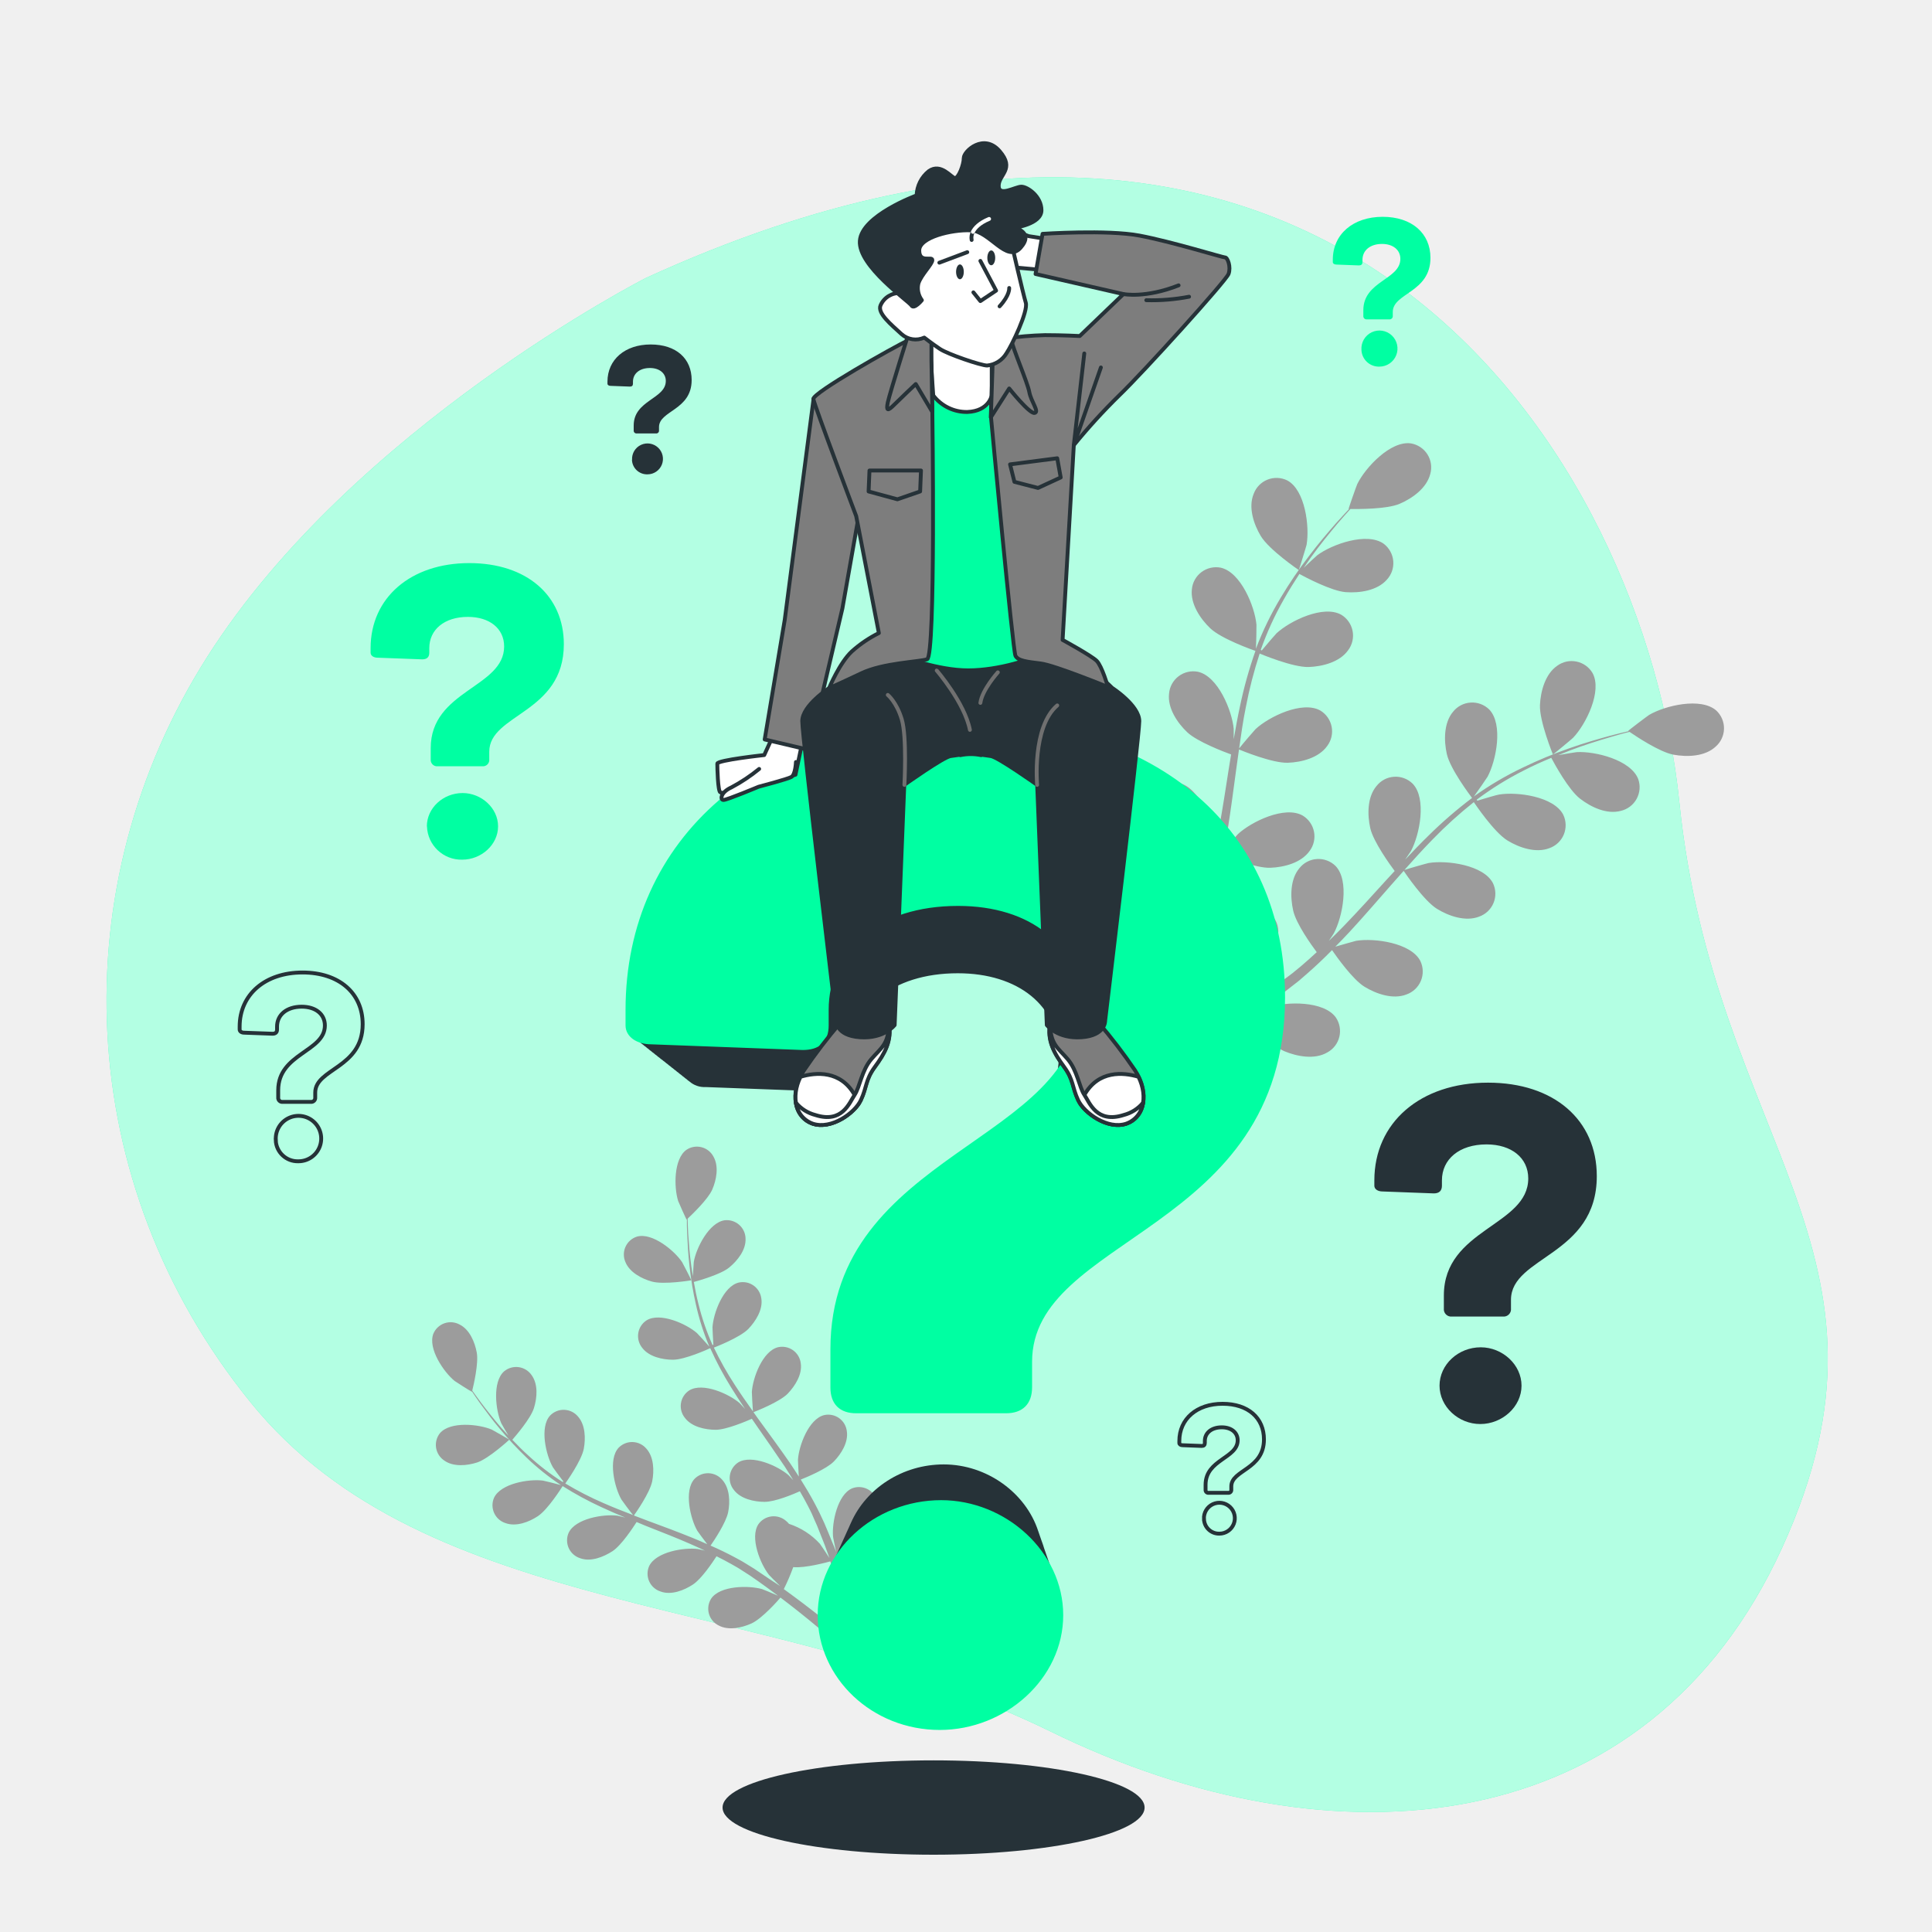
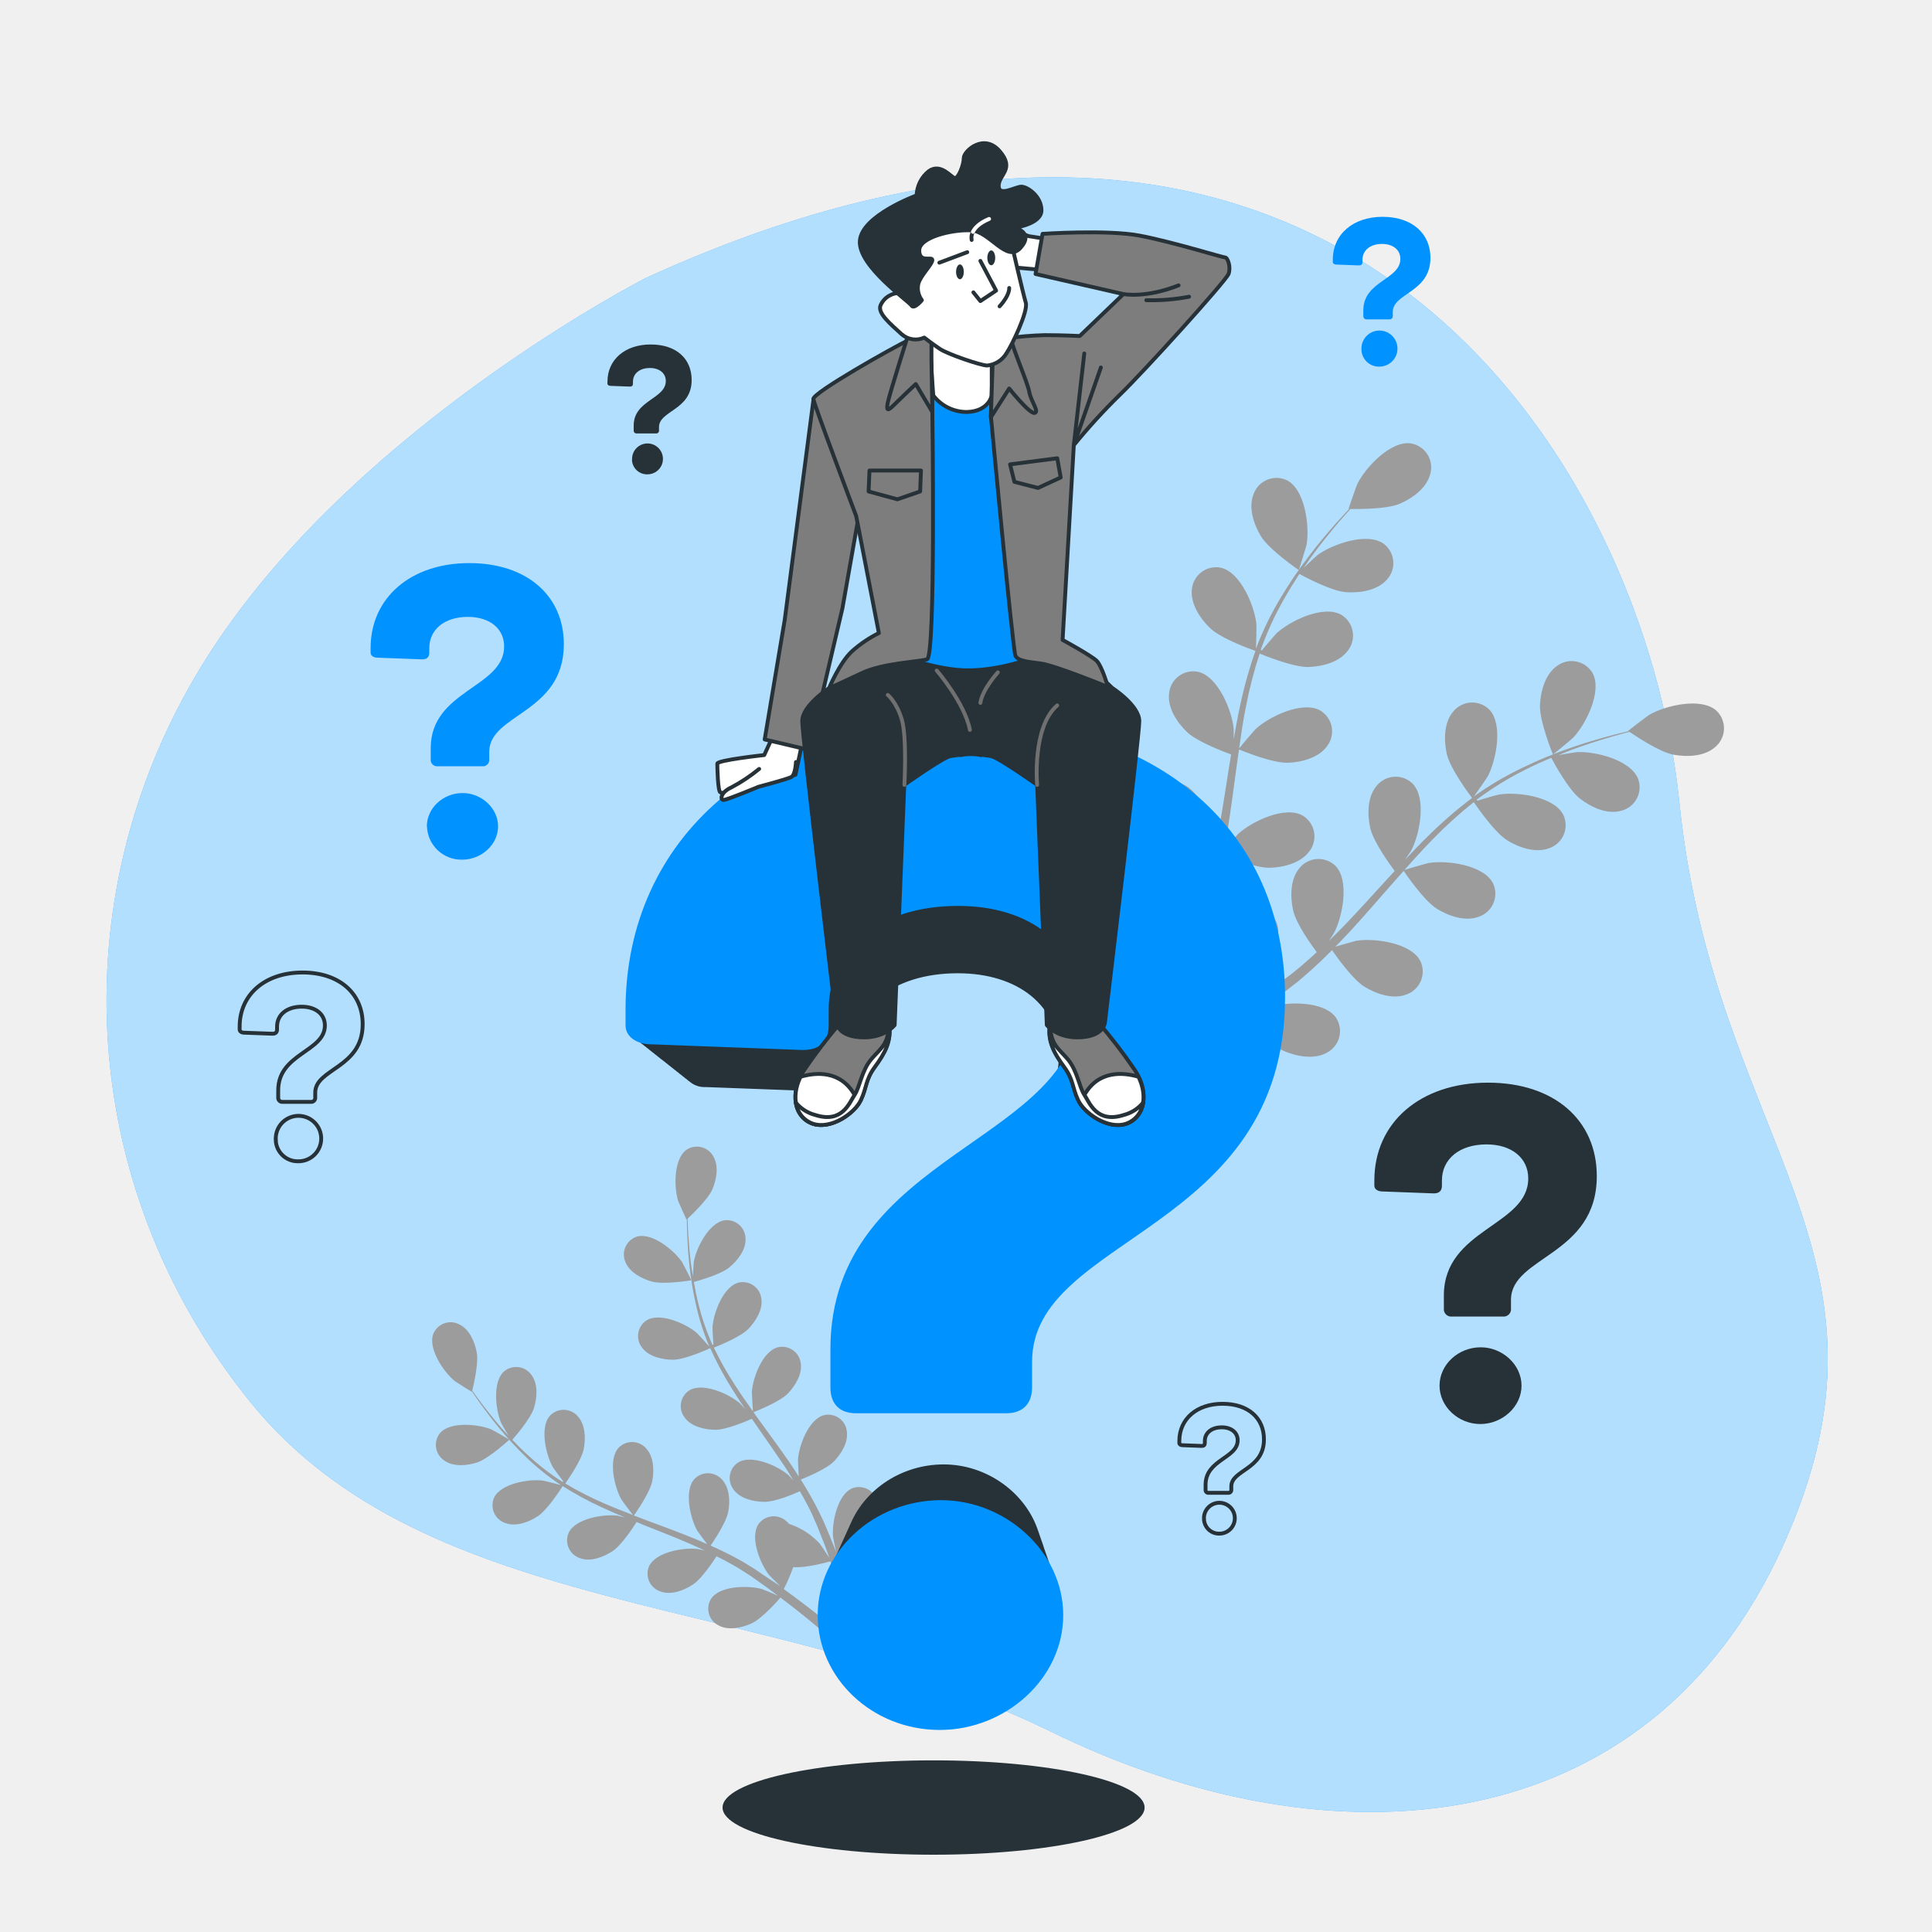
<svg xmlns="http://www.w3.org/2000/svg" viewBox="0 0 500 500">
  <g id="freepik--background-simple--inject-148">
-     <path d="M167.19,71.92S91.42,110.52,53.63,170,18.83,306,64.75,362.8s133.69,49.34,207.18,85.32,154.57,28.57,189.32-47.66S443.6,295.74,434.6,207.52,346.07-9.88,167.19,71.92Z" style="fill:#00FFA2" />
+     <path d="M167.19,71.92S91.42,110.52,53.63,170,18.83,306,64.75,362.8s133.69,49.34,207.18,85.32,154.57,28.57,189.32-47.66S443.6,295.74,434.6,207.52,346.07-9.88,167.19,71.92Z" style="fill:#0092FF" />
    <path d="M167.19,71.92S91.42,110.52,53.63,170,18.83,306,64.75,362.8s133.69,49.34,207.18,85.32,154.57,28.57,189.32-47.66S443.6,295.74,434.6,207.52,346.07-9.88,167.19,71.92Z" style="fill:#fff;opacity:0.7" />
  </g>
  <g id="freepik--Plants--inject-148">
    <path d="M123.5,378.48c3-1,8.32-5.89,8.32-5.9s-4.28-2.49-4.57-2.61c-3.37-1.42-10.72-2.18-13.39.93A4.86,4.86,0,0,0,115,378C117.36,379.68,120.9,379.32,123.5,378.48Z" style="fill:#9c9c9c" />
    <path d="M178.91,331.34c.07,0-2.2-4.43-2.38-4.7-2-3-7.74-7.73-11.68-6.61a4.86,4.86,0,0,0-3,6.57c1.07,2.68,4.22,4.34,6.86,5.07C171.81,332.53,178.9,331.35,178.91,331.34Z" style="fill:#9c9c9c" />
    <path d="M139.19,392.39c2.58-1.69,6.14-7.34,6.42-7.79a85.51,85.51,0,0,0,10.06,5.46c2,.94,4.08,1.83,6.16,2.69-1-.26-1.91-.47-2-.49-3.63-.48-10.92.73-12.67,4.43a4.85,4.85,0,0,0,3,6.58c2.72,1,6-.31,8.33-1.81s5.45-6.29,6.26-7.56l2.4,1c3.85,1.53,7.69,3,11.42,4.64,1.31.56,2.58,1.17,3.86,1.76-.9-.22-1.65-.4-1.77-.41-3.63-.48-10.91.73-12.67,4.43a4.84,4.84,0,0,0,3,6.57c2.73,1,6.05-.31,8.33-1.81s5.14-5.82,6.12-7.32c1.28.65,2.57,1.3,3.79,2,.82.49,1.65.9,2.45,1.44l2.38,1.53c1.47,1,3,2.08,4.42,3.12,1,.72,1.92,1.42,2.86,2.12-1.3-.57-3.87-1.65-4.1-1.71-3.51-1-10.9-.93-13.19,2.46a4.84,4.84,0,0,0,1.94,6.95c2.54,1.37,6,.61,8.51-.53,2.73-1.25,7-6.08,7.48-6.69,1.55,1.17,3.05,2.32,4.44,3.43,4.06,3.21,7.44,6.1,10,8.36l2-1.82c-2.68-2.26-6.26-5.2-10.57-8.46-1.57-1.19-3.27-2.44-5-3.7a53.26,53.26,0,0,0,2.44-5.69c3.07.31,8.85-1.28,9.6-1.49.65,1.83,1.26,3.62,1.81,5.31,1.58,4.83,2.79,9,3.68,12.31l2.24-2c-.93-3.09-2.13-6.86-3.62-11.11-.65-1.86-1.38-3.83-2.16-5.85.69-.39,6.25-3.63,8-6.07,1.59-2.22,3-5.49,2.14-8.26a4.86,4.86,0,0,0-6.45-3.23c-3.77,1.61-5.27,8.84-4.94,12.48,0,.22.5,2.53.82,4-.32-.83-.62-1.63-1-2.47-.66-1.68-1.37-3.33-2.12-5.11-.4-.85-.79-1.7-1.2-2.56s-.89-1.73-1.34-2.61c-1.07-2-2.26-4-3.51-6,1.47-.58,6.64-2.72,8.56-4.68s3.8-5,3.36-7.83a4.84,4.84,0,0,0-5.88-4.17c-4,1-6.55,7.94-6.77,11.59,0,.22.12,2.86.22,4.31-.76-1.18-1.51-2.36-2.31-3.53-2.32-3.37-4.78-6.71-7.21-10.05-.75-1-1.48-2.05-2.21-3.08.52-.2,6.72-2.61,8.87-4.8,1.91-2,3.8-5,3.37-7.84a4.85,4.85,0,0,0-5.89-4.17c-4,1-6.55,7.94-6.77,11.59,0,.28.18,4.07.28,5-1.62-2.27-3.21-4.54-4.69-6.84a83.63,83.63,0,0,1-5.42-9.65c.24-.09,6.72-2.58,8.92-4.83,1.91-2,3.8-5,3.37-7.83a4.84,4.84,0,0,0-5.88-4.17c-4,1-6.55,7.94-6.77,11.59,0,.24.13,3.13.23,4.5l-.22.06a61.73,61.73,0,0,1-3.62-10.53c-.51-2-.89-3.91-1.22-5.78,1.25-.34,7-1.95,9.18-3.76s4.32-4.53,4.21-7.42a4.86,4.86,0,0,0-5.4-4.79c-4.05.57-7.38,7.17-8,10.78,0,.19-.16,2.22-.23,3.7-.13-.85-.29-1.72-.4-2.54-.43-3.07-.64-5.9-.81-8.41-.08-1.43-.12-2.73-.15-3.94,1.05-1,5.27-5,6.37-7.53s1.75-6,.32-8.52a4.85,4.85,0,0,0-7-1.77c-3.34,2.38-3.25,9.77-2.14,13.26.1.3,2.13,4.84,2.19,4.79l.06-.06c0,1.16,0,2.41.08,3.78.11,2.52.25,5.37.62,8.46a86.28,86.28,0,0,0,1.66,9.9,62.56,62.56,0,0,0,3.42,10.71l.06.12c-.78-.91-3.05-3.38-3.25-3.55-2.76-2.4-9.51-5.41-13-3.29a4.84,4.84,0,0,0-1.15,7.12c1.74,2.31,5.21,3.08,7.95,3.09,3.08,0,9.16-2.75,9.65-3a85.78,85.78,0,0,0,5.38,10.11c1.16,1.89,2.39,3.77,3.65,5.63-.7-.76-1.33-1.44-1.43-1.53-2.76-2.39-9.51-5.41-13-3.29a4.84,4.84,0,0,0-1.15,7.12c1.73,2.32,5.21,3.08,7.95,3.09s8-2.24,9.38-2.85c.49.71,1,1.43,1.47,2.14,2.36,3.39,4.73,6.78,7,10.16.79,1.2,1.52,2.4,2.25,3.6-.62-.68-1.15-1.24-1.24-1.32-2.76-2.4-9.51-5.41-13-3.29a4.84,4.84,0,0,0-1.14,7.12c1.73,2.31,5.21,3.08,7.94,3.09s7.5-2,9.14-2.74c.72,1.25,1.44,2.5,2.07,3.75.42.86.88,1.66,1.24,2.55s.77,1.74,1.14,2.59c.67,1.68,1.36,3.4,2,5.05.43,1.14.82,2.24,1.21,3.34-.76-1.2-2.32-3.51-2.47-3.69a18.78,18.78,0,0,0-8-5.16,5.46,5.46,0,0,0-.76-.76,4.85,4.85,0,0,0-7.16.86c-2.26,3.42.48,10.28,2.77,13.14.13.17,1.8,1.83,2.87,2.86L199.65,409c-1.47-1-3-2-4.58-3.09l-2.41-1.48c-.8-.51-1.7-.95-2.56-1.43-2-1.08-4.09-2.08-6.21-3,.9-1.29,4-5.92,4.55-8.62s.42-6.24-1.51-8.39a4.85,4.85,0,0,0-7.21-.23c-2.75,3-1.08,10.23.74,13.4.12.2,1.68,2.32,2.57,3.47-1.28-.56-2.56-1.13-3.87-1.66-3.8-1.53-7.69-3-11.56-4.41-1.19-.44-2.37-.9-3.55-1.35.33-.45,4.17-5.88,4.75-8.9.52-2.68.43-6.24-1.51-8.39a4.85,4.85,0,0,0-7.21-.23c-2.75,3-1.08,10.23.75,13.4.13.24,2.39,3.29,3,4-2.6-1-5.18-2-7.69-3.11a83.48,83.48,0,0,1-9.84-5.06c.15-.21,4.19-5.86,4.78-8.95.51-2.68.42-6.24-1.51-8.39a4.85,4.85,0,0,0-7.21-.23c-2.75,3-1.08,10.23.74,13.4.12.21,1.84,2.54,2.69,3.63l-.16.17a62.28,62.28,0,0,1-8.82-6.79c-1.53-1.37-2.91-2.76-4.22-4.15.86-1,4.74-5.47,5.59-8.2s1.1-6.16-.58-8.5a4.86,4.86,0,0,0-7.15-1c-3.06,2.72-2.19,10.06-.73,13.41.08.18,1.1,1.94,1.86,3.21-.58-.63-1.19-1.27-1.74-1.89-2-2.32-3.79-4.57-5.31-6.58-.86-1.15-1.61-2.2-2.31-3.19.35-1.4,1.67-7.05,1.17-9.8s-1.86-6-4.44-7.28a4.84,4.84,0,0,0-6.8,2.38c-1.47,3.82,2.68,9.93,5.52,12.23.25.2,4.45,2.86,4.47,2.79a.64.64,0,0,0,0-.09c.65,1,1.36,2,2.15,3.12,1.48,2,3.18,4.34,5.19,6.71a87.5,87.5,0,0,0,6.85,7.35,63.65,63.65,0,0,0,8.75,7l.12.07c-1.15-.33-4.41-1.14-4.67-1.17-3.63-.48-10.91.73-12.67,4.43a4.85,4.85,0,0,0,3,6.58C133.59,395.17,136.91,393.9,139.19,392.39Z" style="fill:#9c9c9c" />
    <path d="M326.28,138.71c2.14,3.58,9.85,8.83,9.86,8.83s1.92-6.13,2-6.54c.82-4.67-.34-14.19-5-16.67a6.29,6.29,0,0,0-8.69,3.48C323,131.29,324.46,135.67,326.28,138.71Z" style="fill:#9c9c9c" />
    <path d="M401.89,195.25c0,.09,5-4.06,5.27-4.36,3.27-3.45,7.55-12,5-16.69a6.29,6.29,0,0,0-9.17-1.89c-3.09,2.13-4.28,6.59-4.45,10.13C398.35,186.6,401.89,195.24,401.89,195.25Z" style="fill:#9c9c9c" />
    <path d="M313.19,162.58c2.89,2.77,11.07,5.65,11.72,5.87a111.48,111.48,0,0,0-4,14.31c-.61,2.82-1.14,5.69-1.63,8.57,0-1.35,0-2.56,0-2.73-.44-4.72-4.07-13.6-9.26-14.75a6.29,6.29,0,0,0-7.47,5.65c-.44,3.73,2.14,7.57,4.7,10s9.52,5.09,11.36,5.75c-.18,1.1-.37,2.21-.54,3.31-.83,5.31-1.63,10.61-2.58,15.79-.33,1.82-.73,3.61-1.12,5.4,0-1.2,0-2.21,0-2.36-.44-4.73-4.07-13.6-9.26-14.76a6.29,6.29,0,0,0-7.46,5.66c-.44,3.72,2.13,7.56,4.69,10s8.85,4.82,11,5.62c-.45,1.82-.9,3.64-1.42,5.38-.39,1.18-.67,2.34-1.12,3.51l-1.26,3.45c-.87,2.16-1.76,4.4-2.67,6.5-.62,1.45-1.24,2.83-1.86,4.22.35-1.81,1-5.37,1-5.67.28-4.74-2-14.06-6.92-16a6.29,6.29,0,0,0-8.24,4.46c-1,3.61,1,7.8,3.12,10.61,2.38,3.1,9.71,7.06,10.63,7.55-1,2.29-2.06,4.52-3.06,6.6-2.9,6.07-5.58,11.17-7.7,15.08l2.89,2.06c2.1-4,4.78-9.41,7.66-15.81,1.06-2.33,2.15-4.84,3.24-7.43a66.24,66.24,0,0,0,7.9,1.45c.5,4,4.17,10.84,4.65,11.72-2.13,1.35-4.21,2.64-6.2,3.82-5.65,3.4-10.62,6.14-14.51,8.21l3.15,2.25c3.65-2.06,8.07-4.66,13-7.77,2.17-1.36,4.46-2.86,6.79-4.42.69.76,6.39,6.86,10,8.38,3.27,1.37,7.81,2.22,11.06.33a6.28,6.28,0,0,0,2.23-9.09c-3.12-4.31-12.7-4.12-17.22-2.65-.26.09-3.05,1.35-4.79,2.18.95-.64,1.88-1.26,2.85-1.93,1.93-1.32,3.82-2.69,5.85-4.15l2.9-2.25c1-.74,1.93-1.63,2.91-2.45,2.23-1.94,4.4-4,6.53-6.16,1.16,1.68,5.36,7.61,8.39,9.47s7.39,3.38,10.88,2a6.29,6.29,0,0,0,3.59-8.65c-2.43-4.73-11.94-6-16.62-5.23-.29.05-3.59,1-5.39,1.52,1.27-1.29,2.55-2.58,3.79-3.94,3.6-3.9,7.12-8,10.64-12,1.08-1.24,2.18-2.46,3.26-3.68.41.6,5.24,7.75,8.64,9.84,3,1.85,7.39,3.38,10.89,2a6.29,6.29,0,0,0,3.58-8.65c-2.43-4.73-11.94-6-16.62-5.23-.35.05-5.1,1.4-6.29,1.8,2.4-2.7,4.81-5.37,7.3-7.91a111,111,0,0,1,10.65-9.64c.19.28,5.2,7.77,8.68,9.91,3,1.85,7.39,3.37,10.89,2a6.29,6.29,0,0,0,3.58-8.65c-2.43-4.73-11.94-6-16.62-5.22-.31,0-3.92,1.07-5.63,1.59l-.14-.27a81.39,81.39,0,0,1,12.29-7.61c2.36-1.22,4.68-2.25,7-3.21.79,1.49,4.48,8.26,7.4,10.53s7,4.17,10.6,3.19a6.29,6.29,0,0,0,4.51-8.2c-1.9-5-11.2-7.28-15.94-7-.26,0-2.87.45-4.76.78,1-.41,2.1-.86,3.1-1.24,3.76-1.43,7.28-2.51,10.42-3.44,1.78-.52,3.41-1,4.93-1.34,1.54,1.06,7.79,5.25,11.37,5.9s8.11.49,10.87-2.05a6.29,6.29,0,0,0,.22-9.36c-4-3.53-13.29-1.29-17.38,1.11-.36.21-5.51,4.1-5.43,4.16l.09.06c-1.47.34-3.05.73-4.77,1.18-3.15.87-6.72,1.88-10.52,3.23a113.05,113.05,0,0,0-12.06,5,82.81,82.81,0,0,0-12.57,7.4l-.13.11c.92-1.25,3.4-4.83,3.56-5.13,2.24-4.19,4.11-13.59.42-17.42a6.31,6.31,0,0,0-9.35.6c-2.42,2.87-2.39,7.49-1.61,10.95.88,3.9,6.11,10.81,6.53,11.36a111.52,111.52,0,0,0-11.24,9.72c-2.07,2-4.08,4.12-6.08,6.25.77-1.11,1.44-2.11,1.52-2.26,2.24-4.18,4.11-13.59.42-17.41a6.28,6.28,0,0,0-9.34.6c-2.43,2.86-2.4,7.48-1.62,10.94s5.14,9.5,6.31,11.06l-2.28,2.47c-3.62,4-7.21,7.95-10.86,11.74-1.28,1.34-2.6,2.61-3.91,3.89.68-1,1.25-1.82,1.32-2,2.24-4.18,4.11-13.59.42-17.41a6.3,6.3,0,0,0-9.35.59c-2.42,2.87-2.39,7.49-1.61,10.95s4.71,8.91,6.1,10.78c-1.38,1.26-2.76,2.53-4.16,3.7-1,.77-1.85,1.58-2.87,2.31l-2.95,2.18c-1.92,1.33-3.9,2.7-5.81,3.95-1.33.87-2.6,1.68-3.89,2.5,1.3-1.32,3.78-3.95,4-4.19a24.48,24.48,0,0,0,4.24-11.58,7.55,7.55,0,0,0,.74-1.18,6.3,6.3,0,0,0-3.16-8.82c-5-1.87-12.87,3.57-15.82,7.29-.18.22-1.8,2.81-2.8,4.46.44-1.06.88-2.08,1.32-3.18.88-2.16,1.7-4.34,2.58-6.69.39-1.15.79-2.31,1.18-3.48s.71-2.42,1.08-3.64c.79-2.86,1.45-5.78,2.05-8.75,1.89.77,8.66,3.4,12.22,3.28s8-1.26,10.19-4.33a6.29,6.29,0,0,0-1.79-9.19c-4.63-2.61-13.26,1.58-16.74,4.8-.22.21-2.46,2.8-3.66,4.25.34-1.78.7-3.56,1-5.38.84-5.25,1.53-10.58,2.25-15.9.21-1.63.45-3.25.68-4.87.67.28,8.65,3.58,12.64,3.44,3.54-.12,8-1.26,10.18-4.33a6.29,6.29,0,0,0-1.78-9.19c-4.64-2.6-13.27,1.58-16.75,4.81-.26.24-3.48,4-4.25,5,.51-3.57,1-7.13,1.72-10.62A112,112,0,0,1,326,169.14c.31.13,8.62,3.62,12.71,3.48,3.54-.13,8-1.26,10.18-4.33a6.3,6.3,0,0,0-1.78-9.2c-4.64-2.6-13.26,1.58-16.75,4.81-.23.21-2.68,3.06-3.82,4.44l-.26-.15a80.67,80.67,0,0,1,6-13.12c1.3-2.32,2.66-4.47,4-6.53,1.48.81,8.29,4.42,12,4.71,3.54.26,8.11-.38,10.6-3.19a6.29,6.29,0,0,0-.77-9.33c-4.32-3.1-13.35.11-17.17,2.94-.2.15-2.14,1.94-3.53,3.27.63-.92,1.27-1.88,1.9-2.75,2.34-3.26,4.69-6.11,6.78-8.62,1.21-1.41,2.33-2.67,3.38-3.83,1.87,0,9.4.08,12.74-1.35s7-4.07,7.94-7.71a6.29,6.29,0,0,0-5-7.93c-5.26-.76-11.8,6.26-13.89,10.52-.18.37-2.33,6.46-2.24,6.46h.12c-1,1.1-2.15,2.29-3.33,3.62-2.15,2.46-4.57,5.27-7,8.49a112.39,112.39,0,0,0-7.33,10.79,82.25,82.25,0,0,0-6.39,13.11l-.06.17c.09-1.56.17-5.91.14-6.25-.44-4.73-4.07-13.6-9.26-14.75a6.29,6.29,0,0,0-7.46,5.65C308.06,156.29,310.63,160.13,313.19,162.58Z" style="fill:#9c9c9c" />
  </g>
  <g id="freepik--question-marks-2--inject-148">
    <path d="M373.67,338.61v-3.35c0-17.25,21.84-18,21.84-30.28,0-5.33-4.34-8.81-10.8-8.81-7.07,0-11.54,3.85-11.54,9.31v1.37c0,1.36-.74,2-2.11,2l-13.27-.5c-1.24,0-2.11-.62-2.11-1.48v-1.37c0-15,11.91-25.31,29.41-25.31,17.12,0,28.16,9.68,28.16,24.19,0,20.6-22.21,20.73-22.21,32v2.23a1.9,1.9,0,0,1-2.11,2.11H375.78A1.9,1.9,0,0,1,373.67,338.61Zm-1.12,20c0-5.46,4.84-9.93,10.67-9.93,5.59,0,10.55,4.47,10.55,9.93s-5,9.93-10.67,9.93S372.55,364.05,372.55,358.59Z" style="fill:#263238" />
-     <path d="M111.47,196.51V193.6c0-15,19-15.63,19-26.3,0-4.64-3.77-7.65-9.37-7.65-6.15,0-10,3.34-10,8.08v1.19c0,1.18-.64,1.72-1.83,1.72l-11.53-.43c-1.08,0-1.83-.54-1.83-1.29v-1.19c0-13,10.34-22,25.54-22,14.87,0,24.47,8.41,24.47,21,0,17.89-19.3,18-19.3,27.81v1.94a1.65,1.65,0,0,1-1.83,1.83H113.3A1.65,1.65,0,0,1,111.47,196.51Zm-1,17.35c0-4.74,4.2-8.62,9.26-8.62,4.85,0,9.17,3.88,9.17,8.62s-4.32,8.62-9.27,8.62A8.91,8.91,0,0,1,110.5,213.86Z" style="fill:#00FFA2" />
-     <path d="M352.83,81.76V80.29c0-7.57,9.58-7.9,9.58-13.29,0-2.34-1.91-3.87-4.74-3.87-3.1,0-5.06,1.69-5.06,4.09v.6c0,.6-.33.87-.93.87l-5.82-.22c-.55,0-.93-.27-.93-.65v-.6c0-6.59,5.23-11.11,12.91-11.11,7.51,0,12.36,4.25,12.36,10.62,0,9-9.75,9.09-9.75,14v1a.83.83,0,0,1-.93.92h-5.77A.82.82,0,0,1,352.83,81.76Zm-.49,8.77A4.67,4.67,0,1,1,357,94.88,4.5,4.5,0,0,1,352.34,90.53Z" style="fill:#00FFA2" />
+     <path d="M111.47,196.51V193.6c0-15,19-15.63,19-26.3,0-4.64-3.77-7.65-9.37-7.65-6.15,0-10,3.34-10,8.08v1.19c0,1.18-.64,1.72-1.83,1.72l-11.53-.43c-1.08,0-1.83-.54-1.83-1.29v-1.19c0-13,10.34-22,25.54-22,14.87,0,24.47,8.41,24.47,21,0,17.89-19.3,18-19.3,27.81v1.94a1.65,1.65,0,0,1-1.83,1.83H113.3A1.65,1.65,0,0,1,111.47,196.51Zm-1,17.35c0-4.74,4.2-8.62,9.26-8.62,4.85,0,9.17,3.88,9.17,8.62s-4.32,8.62-9.27,8.62A8.91,8.91,0,0,1,110.5,213.86Z" style="fill:#0092FF" />
+     <path d="M352.83,81.76V80.29c0-7.57,9.58-7.9,9.58-13.29,0-2.34-1.91-3.87-4.74-3.87-3.1,0-5.06,1.69-5.06,4.09v.6c0,.6-.33.87-.93.87l-5.82-.22c-.55,0-.93-.27-.93-.65v-.6c0-6.59,5.23-11.11,12.91-11.11,7.51,0,12.36,4.25,12.36,10.62,0,9-9.75,9.09-9.75,14v1a.83.83,0,0,1-.93.92h-5.77A.82.82,0,0,1,352.83,81.76Zm-.49,8.77A4.67,4.67,0,1,1,357,94.88,4.5,4.5,0,0,1,352.34,90.53Z" style="fill:#0092FF" />
    <path d="M72,284v-1.85c0-9.54,12.08-9.95,12.08-16.75,0-2.95-2.4-4.87-6-4.87-3.91,0-6.38,2.13-6.38,5.15v.75c0,.76-.41,1.1-1.17,1.1l-7.34-.27c-.69,0-1.17-.35-1.17-.83v-.75c0-8.3,6.59-14,16.27-14,9.47,0,15.57,5.35,15.57,13.38,0,11.39-12.28,11.46-12.28,17.71V284a1.05,1.05,0,0,1-1.17,1.17H73.15A1.05,1.05,0,0,1,72,284Zm-.62,11.05a5.88,5.88,0,1,1,5.84,5.49A5.68,5.68,0,0,1,71.36,295.05Z" style="fill:none;stroke:#263238;stroke-miterlimit:10" />
    <path d="M164,111.38v-1.27c0-6.56,8.31-6.85,8.31-11.52,0-2-1.65-3.35-4.11-3.35-2.69,0-4.39,1.46-4.39,3.54v.52c0,.52-.28.75-.8.75l-5-.19c-.47,0-.8-.23-.8-.56v-.52c0-5.71,4.53-9.63,11.18-9.63S179,92.83,179,98.35c0,7.84-8.45,7.89-8.45,12.18v.85a.72.72,0,0,1-.8.8h-5A.72.72,0,0,1,164,111.38Zm-.42,7.6a4,4,0,1,1,4,3.78A3.9,3.9,0,0,1,163.55,119Z" style="fill:#263238" />
    <path d="M312,385.53v-1.27c0-6.56,8.31-6.84,8.31-11.52,0-2-1.65-3.35-4.11-3.35-2.69,0-4.39,1.46-4.39,3.54v.52c0,.52-.28.76-.8.76l-5-.19c-.47,0-.8-.24-.8-.57v-.52c0-5.71,4.53-9.63,11.18-9.63s10.72,3.68,10.72,9.21c0,7.83-8.45,7.88-8.45,12.17v.85a.73.73,0,0,1-.8.81h-5A.73.73,0,0,1,312,385.53Zm-.42,7.6a4,4,0,1,1,4,3.78A3.9,3.9,0,0,1,311.59,393.13Z" style="fill:none;stroke:#263238;stroke-miterlimit:10" />
  </g>
  <g id="freepik--question-mark-1--inject-148">
    <path d="M272.85,408.29c-.07-.21-.14-.42-.22-.63s-.14-.43-.22-.64-.14-.42-.22-.63-.14-.43-.22-.64-.14-.42-.22-.63-.14-.43-.22-.64l-.22-.63c-.07-.22-.15-.43-.22-.64l-.22-.63c-.07-.22-.15-.43-.22-.64l-.22-.63c-.07-.22-.15-.43-.22-.64L270,400c-.07-.22-.15-.43-.22-.64l-.23-.63c-.07-.22-.14-.43-.22-.64s-.14-.42-.22-.63-.14-.43-.22-.64-.14-.42-.22-.63c-3.26-9.92-13.34-17.2-24.43-17.2-10.75,0-20.1,6.26-24,15.08-.1.2-.19.41-.28.61l-.27.62c-.1.2-.19.4-.28.61s-.19.41-.28.61l-.27.61c-.1.21-.19.41-.28.62s-.19.4-.28.61-.19.4-.28.61l-.27.61c-.1.2-.19.41-.28.61s-.19.41-.28.61l-.27.62c-.1.2-.19.4-.28.61s-.19.41-.28.61l-.27.61c-.1.21-.19.41-.28.62s-.19.4-.28.61l-.27.61c-.1.2-.19.41-.28.61s-.19.41-.28.62A27.21,27.21,0,0,0,212.12,418c0,16.1,13.9,29.26,31.09,29.26,16.82,0,31.45-13.16,31.45-29.26a26.42,26.42,0,0,0-1.59-9C273,408.71,272.93,408.5,272.85,408.29Z" style="fill:#263238" />
    <path d="M249.06,186.8c-51.57,0-86.68,30.35-86.68,74.61v4a3.84,3.84,0,0,0,1.9,3.26,4.91,4.91,0,0,0,.7.56,4.38,4.38,0,0,0,.71.56,4.38,4.38,0,0,0,.71.56,4,4,0,0,0,.71.56,4.3,4.3,0,0,0,.7.56,4.43,4.43,0,0,0,.71.57,5,5,0,0,0,.71.56,4.5,4.5,0,0,0,.71.56,4.41,4.41,0,0,0,.7.56,4.65,4.65,0,0,0,.77.6,5.63,5.63,0,0,0,.65.51,5,5,0,0,0,.71.56,4.91,4.91,0,0,0,.7.56,5,5,0,0,0,.71.56,4.5,4.5,0,0,0,.71.56,4.41,4.41,0,0,0,.7.56,4.5,4.5,0,0,0,.71.56,4.41,4.41,0,0,0,.7.56,5,5,0,0,0,.71.56,4.41,4.41,0,0,0,.7.56,5.89,5.89,0,0,0,4.2,1.46l32.16,1.2c3.31,0,5.11-1.5,5.11-4.81v-3.3c0-13.23,10.82-22.54,28-22.54,15.63,0,26.15,8.41,26.15,21.34a23.1,23.1,0,0,1-.42,4.39c-16.14,21.16-58.15,30.49-58.15,71.56v9.88c0,4,2.19,6.21,6.22,6.21H260.4c4,0,6.22-2.19,6.22-6.21v-6.59c0-33.28,65.47-33.65,65.47-94.36C332.09,215.32,299.53,186.8,249.06,186.8Z" style="fill:#263238" />
-     <path d="M215.41,359.07v-9.88c0-50.84,64.37-53,64.37-89.24,0-15.73-12.8-26-31.82-26-20.85,0-34,11.34-34,27.43v4c0,4-2.2,5.86-6.22,5.86l-39.14-1.47c-3.65,0-6.21-1.83-6.21-4.39v-4c0-44.26,35.11-74.61,86.68-74.61,50.47,0,83,28.52,83,71.32,0,60.71-65.47,61.08-65.47,94.36v6.59c0,4-2.2,6.21-6.22,6.21H221.63C217.6,365.28,215.41,363.09,215.41,359.07ZM212.12,418c0-16.09,14.26-29.26,31.45-29.26,16.46,0,31.09,13.17,31.09,29.26S260,447.21,243.21,447.21C226,447.21,212.12,434.05,212.12,418Z" style="fill:#00FFA2;stroke:#00FFA2;stroke-miterlimit:10" />
+     <path d="M215.41,359.07v-9.88c0-50.84,64.37-53,64.37-89.24,0-15.73-12.8-26-31.82-26-20.85,0-34,11.34-34,27.43v4c0,4-2.2,5.86-6.22,5.86l-39.14-1.47c-3.65,0-6.21-1.83-6.21-4.39v-4c0-44.26,35.11-74.61,86.68-74.61,50.47,0,83,28.52,83,71.32,0,60.71-65.47,61.08-65.47,94.36v6.59c0,4-2.2,6.21-6.22,6.21H221.63C217.6,365.28,215.41,363.09,215.41,359.07ZM212.12,418c0-16.09,14.26-29.26,31.45-29.26,16.46,0,31.09,13.17,31.09,29.26S260,447.21,243.21,447.21C226,447.21,212.12,434.05,212.12,418Z" style="fill:#0092FF;stroke:#0092FF;stroke-miterlimit:10" />
    <ellipse cx="241.61" cy="467.79" rx="54.61" ry="12.21" style="fill:#263238" />
  </g>
  <g id="freepik--Character--inject-148">
    <path d="M199.87,190.85l-2.09,4.56s-12.14,1.31-12.14,2.22.13,7.18.79,7.44a2.15,2.15,0,0,0,1.56,0l17.88-4.57,1.7-8.09Z" style="fill:#fff;stroke:#263238;stroke-linecap:round;stroke-linejoin:round" />
    <path d="M196.47,199a43.45,43.45,0,0,1-7.15,4.76c-2.89,1.3-3,3.27-2.08,3.27s9.08-3.42,9.08-3.42,7.41-1.94,8.48-2.53,1.19-3.87,1.19-3.87" style="fill:#fff;stroke:#263238;stroke-linecap:round;stroke-linejoin:round" />
    <polygon points="210.55 103.23 203.09 160.41 197.9 191.37 209.42 194.09 218.01 157.47 222.08 134.42 210.55 103.23" style="fill:#7d7d7d;stroke:#263238;stroke-linecap:round;stroke-linejoin:round" />
    <polygon points="270.75 61.83 266.2 61.11 256.88 57.58 256.54 68.65 270.99 69.98 270.75 61.83" style="fill:#fff;stroke:#263238;stroke-linecap:round;stroke-linejoin:round" />
    <path d="M217.56,264.6A140.28,140.28,0,0,0,208.07,277c-3.85,5.88-2.49,12.2,2.26,13.79s10.84-2.72,12.43-6.11,1.13-5.19,3.61-8.58,4.52-6.78,3.62-11.3S220,261.44,217.56,264.6Z" style="fill:#7d7d7d;stroke:#263238;stroke-linecap:round;stroke-linejoin:round" />
    <path d="M222.3,285.53c-.32-.68-.69-1.4-1.13-2.17-3.63-6.39-10-5.88-14-4.69-2.63,5.37-1.13,10.71,3.18,12.15S220.22,288.74,222.3,285.53Z" style="fill:#fff;stroke:#263238;stroke-linecap:round;stroke-linejoin:round" />
    <path d="M221.17,283.36c-1.35,2-3.16,7.46-10.17,5.2a9.66,9.66,0,0,1-5-3.15,6.59,6.59,0,0,0,4.37,5.41c4.74,1.58,10.84-2.72,12.43-6.11s1.13-5.19,3.61-8.58,4.52-6.78,3.62-11.3c0,5.42-2,6.32-4.52,9.26S222.53,281.32,221.17,283.36Z" style="fill:#fff;stroke:#263238;stroke-linecap:round;stroke-linejoin:round" />
    <path d="M284.25,264.6A140.28,140.28,0,0,1,293.74,277c3.85,5.88,2.49,12.2-2.26,13.79s-10.84-2.72-12.43-6.11-1.13-5.19-3.61-8.58-4.52-6.78-3.62-11.3S281.77,261.44,284.25,264.6Z" style="fill:#7d7d7d;stroke:#263238;stroke-linecap:round;stroke-linejoin:round" />
    <path d="M279.52,285.53c.31-.68.68-1.4,1.12-2.17,3.63-6.39,10-5.88,14-4.69,2.63,5.37,1.13,10.71-3.18,12.15S281.59,288.74,279.52,285.53Z" style="fill:#fff;stroke:#263238;stroke-linecap:round;stroke-linejoin:round" />
    <path d="M280.64,283.36c1.35,2,3.16,7.46,10.17,5.2a9.66,9.66,0,0,0,5-3.15,6.59,6.59,0,0,1-4.37,5.41c-4.74,1.58-10.84-2.72-12.43-6.11s-1.13-5.19-3.61-8.58-4.52-6.78-3.62-11.3c0,5.42,2,6.32,4.52,9.26S279.28,281.32,280.64,283.36Z" style="fill:#fff;stroke:#263238;stroke-linecap:round;stroke-linejoin:round" />
    <path d="M294.85,186.63c0-4.07-7-8.59-7-8.59-10.55-10.73-29.59-9.31-36.62-8.35-7-1-26.06-2.38-36.61,8.35,0,0-7,4.52-7,8.59s8.82,77.52,8.82,77.52-.23,3.84,6.1,4.29,9-3.16,9-3.16l2.49-62.15s10.17-7.24,12-7.46c.66-.09,1.52-.23,2.48-.35v.12a13.3,13.3,0,0,1,5.43,0v-.12c1,.12,1.81.26,2.48.35,1.81.22,12,7.46,12,7.46l2.49,62.15s2.71,3.61,9,3.16,6.1-4.29,6.1-4.29S294.85,190.7,294.85,186.63Z" style="fill:#263238;stroke:#263238;stroke-linecap:round;stroke-linejoin:round" />
    <path d="M268.41,203.13s-1.36-14.92,5.2-20.57" style="fill:none;stroke:#707070;stroke-linecap:round;stroke-linejoin:round" />
    <path d="M234.06,203.13s.68-12.43-.68-16.95-3.62-6.33-3.62-6.33" style="fill:none;stroke:#707070;stroke-linecap:round;stroke-linejoin:round" />
    <path d="M242.42,173.52s7.23,8.36,8.59,15.37" style="fill:none;stroke:#707070;stroke-linecap:round;stroke-linejoin:round" />
    <path d="M258.24,174s-4.07,4.52-4.52,7.91" style="fill:none;stroke:#707070;stroke-linecap:round;stroke-linejoin:round" />
-     <path d="M248.07,86.06s-6.55-.91-8.81,1.35S229.31,98,229.31,98l4.07,71.87s9.27,3.62,17.18,3.62,16.95-2.94,19-4.52.23-78.65.23-78.65S253,85.38,248.07,86.06Z" style="fill:#00FFA2;stroke:#263238;stroke-linecap:round;stroke-linejoin:round" />
+     <path d="M248.07,86.06s-6.55-.91-8.81,1.35S229.31,98,229.31,98l4.07,71.87s9.27,3.62,17.18,3.62,16.95-2.94,19-4.52.23-78.65.23-78.65S253,85.38,248.07,86.06Z" style="fill:#0092FF;stroke:#263238;stroke-linecap:round;stroke-linejoin:round" />
    <path d="M260.05,87.64a82.4,82.4,0,0,1,10.39-.91c4.52,0,9,.23,9,.23l11.3-10.85L268,70.91l1.81-10.39s16.72-1.13,25.08.45,21.47,5.65,22.15,5.65,1.58,2.49.9,4.29S296,96.23,289.65,102.33a155.92,155.92,0,0,0-11.75,12.88L275,165.61s7.46,4.07,8.82,5.42,2.94,6.78,2.94,6.78-13.79-5.65-17.41-6.1-5.87-.68-6.55-2-6.33-61.7-6.33-61.7l.23-19.21S256.66,87.64,260.05,87.64Z" style="fill:#7d7d7d;stroke:#263238;stroke-linecap:round;stroke-linejoin:round" />
    <polygon points="273.61 118.6 261.4 120.18 262.53 124.7 268.64 126.28 274.51 123.57 273.61 118.6" style="fill:none;stroke:#263238;stroke-linecap:round;stroke-linejoin:round" />
    <polyline points="280.61 91.48 277.9 115.21 284.91 95.1" style="fill:none;stroke:#263238;stroke-linecap:round;stroke-linejoin:round" />
    <path d="M290.78,76.11s5.65,1.13,14.24-2.26" style="fill:none;stroke:#263238;stroke-linecap:round;stroke-linejoin:round" />
    <path d="M296.66,77.69a51.07,51.07,0,0,0,11.07-.9" style="fill:none;stroke:#263238;stroke-linecap:round;stroke-linejoin:round" />
    <path d="M240.39,85.83l1.13,16.5a10.87,10.87,0,0,0,8.81,4.29c5.65-.22,6.33-4.29,6.33-4.29V88.77Z" style="fill:#fff;stroke:#263238;stroke-linecap:round;stroke-linejoin:round" />
    <path d="M256.88,94.42,256.43,108l4.75-7.46s5.2,6.55,6.55,6.33-.9-2.94-1.35-5.42-4.3-11.31-4.75-13.79-4.75-2.94-5-1.81a11.54,11.54,0,0,0,0,2.94Z" style="fill:#7d7d7d;stroke:#263238;stroke-linecap:round;stroke-linejoin:round" />
    <path d="M241.29,106.62s.9,63.28-1.36,64-11.3.91-17,3.62-8.36,3.84-8.36,3.84,2.71-6.55,5.88-9.49a31.21,31.21,0,0,1,7-4.75l-5.87-30.28s-10.85-28.71-11.08-30.29,20.57-13.33,24.86-15.37,5.43-.22,5.43-.22Z" style="fill:#7d7d7d;stroke:#263238;stroke-linecap:round;stroke-linejoin:round" />
    <path d="M235.64,84.7s-5.42,17.18-5.88,19.44,0,2.26,1.59.67S237,99.39,237,99.39l4.29,7.23-.23-13.33V85.6S240.84,82.44,235.64,84.7Z" style="fill:#7d7d7d;stroke:#263238;stroke-linecap:round;stroke-linejoin:round" />
    <polygon points="225.02 121.77 238.35 121.77 238.13 127.19 232.25 129.22 224.79 127.19 225.02 121.77" style="fill:none;stroke:#263238;stroke-linecap:round;stroke-linejoin:round" />
    <path d="M261.63,62.33s3.16,13.78,3.84,16-3.61,11.08-5,13.11a6.58,6.58,0,0,1-5,3.16c-1.58,0-10.17-2.93-12.21-4.29s-4.06-2.94-4.06-2.94a5.43,5.43,0,0,1-5.88-.9c-2.71-2.49-6.33-5.43-5.43-7.46a5.31,5.31,0,0,1,5.2-3.16c2.49,0,1.59-.23,1.59-.23s-4.52-6.55-4.52-11.75,9.71-9,15.36-9a30.18,30.18,0,0,1,11.3,2.71Z" style="fill:#fff;stroke:#263238;stroke-linecap:round;stroke-linejoin:round" />
    <polyline points="253.72 67.52 257.79 75.21 253.72 77.92 251.91 75.66" style="fill:none;stroke:#263238;stroke-linecap:round;stroke-linejoin:round" />
    <path d="M261.18,74.53s.22,1.81-2.49,4.75" style="fill:none;stroke:#263238;stroke-linecap:round;stroke-linejoin:round" />
    <path d="M249.43,70.35c0,1.06-.46,1.92-1,1.92s-1-.86-1-1.92.46-1.92,1-1.92S249.43,69.29,249.43,70.35Z" style="fill:#263238" />
    <ellipse cx="256.54" cy="66.73" rx="1.02" ry="1.92" style="fill:#263238" />
    <path d="M237.22,50.57S223,55.77,222.53,62.33s12.66,15.59,13.34,16.72,2.71-1.36,2.71-1.36a5.25,5.25,0,0,1-.91-4.29c.68-2.26,3.62-5,3.62-6.1s-3.39.9-3.39-2.49,8.36-5.42,13.33-5.2,9.27,8.59,12.89,4.52-1.59-5.19-1.59-5.19,7-.91,7-4.52-3.62-6.11-5.2-6.11-5.87,2.72-5.87-.22,4.29-4.3.22-9-9.26,0-9.26,1.81-1.36,5.19-2.26,5.19-3.62-4.06-6.78-1.8A8.38,8.38,0,0,0,237.22,50.57Z" style="fill:#263238;stroke:#263238;stroke-linecap:round;stroke-linejoin:round" />
    <line x1="243.1" y1="67.98" x2="250.33" y2="65.26" style="fill:none;stroke:#263238;stroke-linecap:round;stroke-linejoin:round" />
    <path d="M251.46,62.1a3.11,3.11,0,0,1,.32-2.08" style="fill:none;stroke:#263238;stroke-linecap:round;stroke-linejoin:round" />
    <path d="M251.78,60c.51-1,1.66-2.29,4.2-3.34" style="fill:none;stroke:#fff;stroke-linecap:round;stroke-linejoin:round" />
  </g>
</svg>
